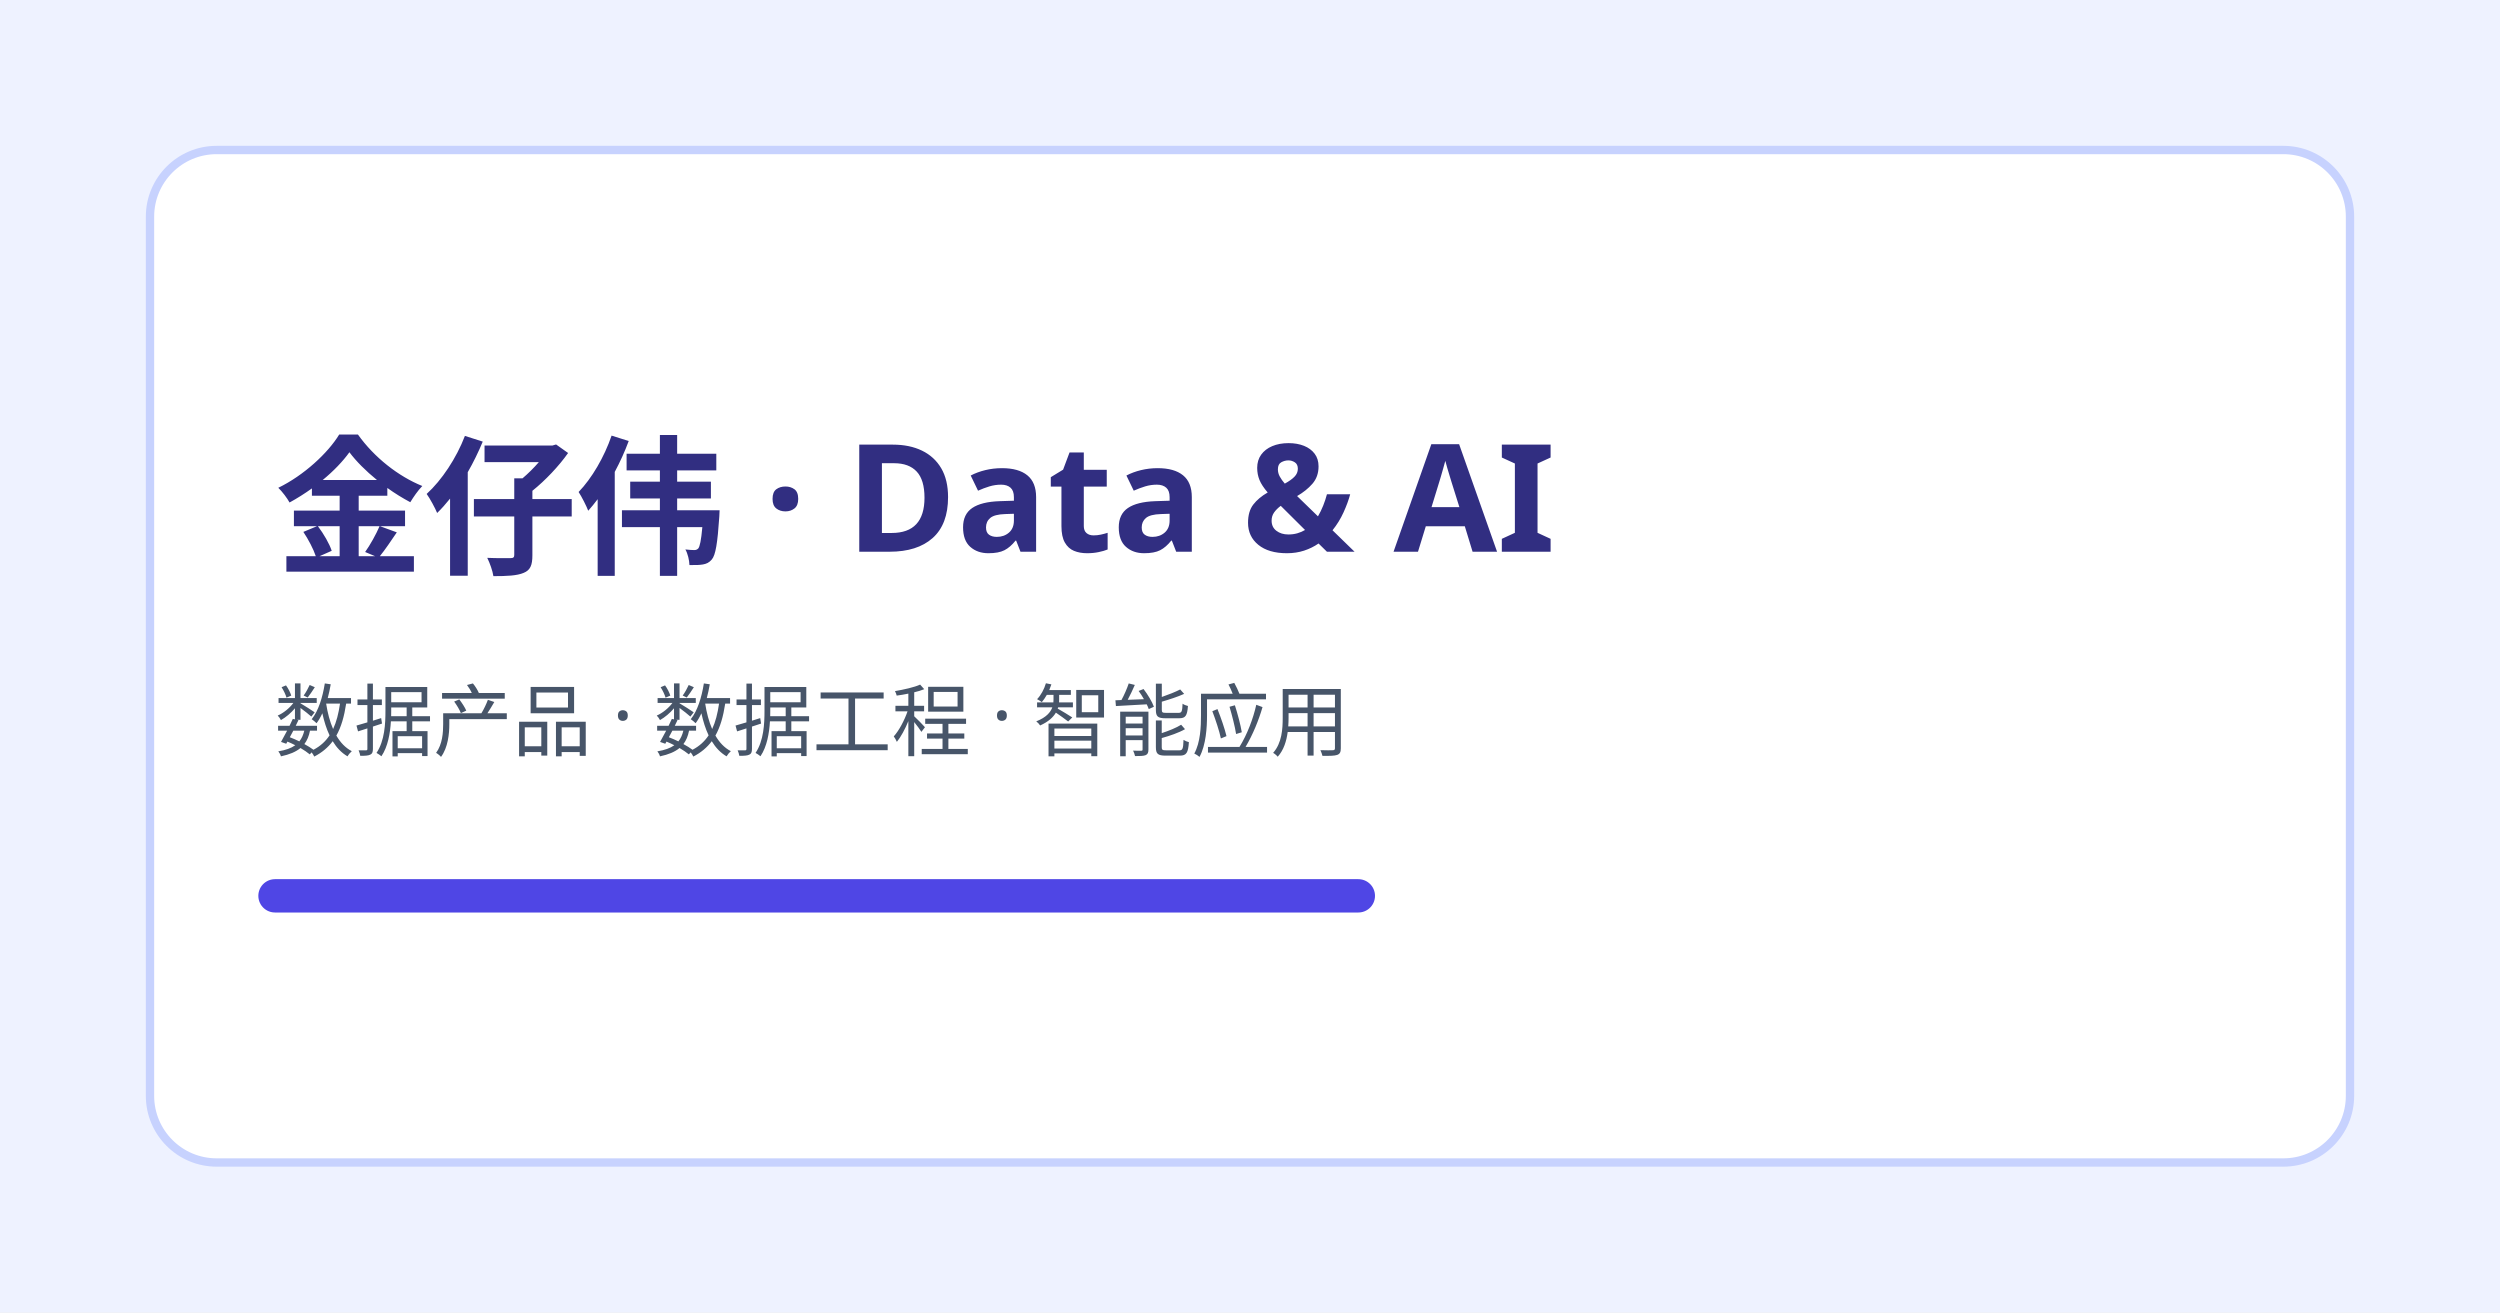
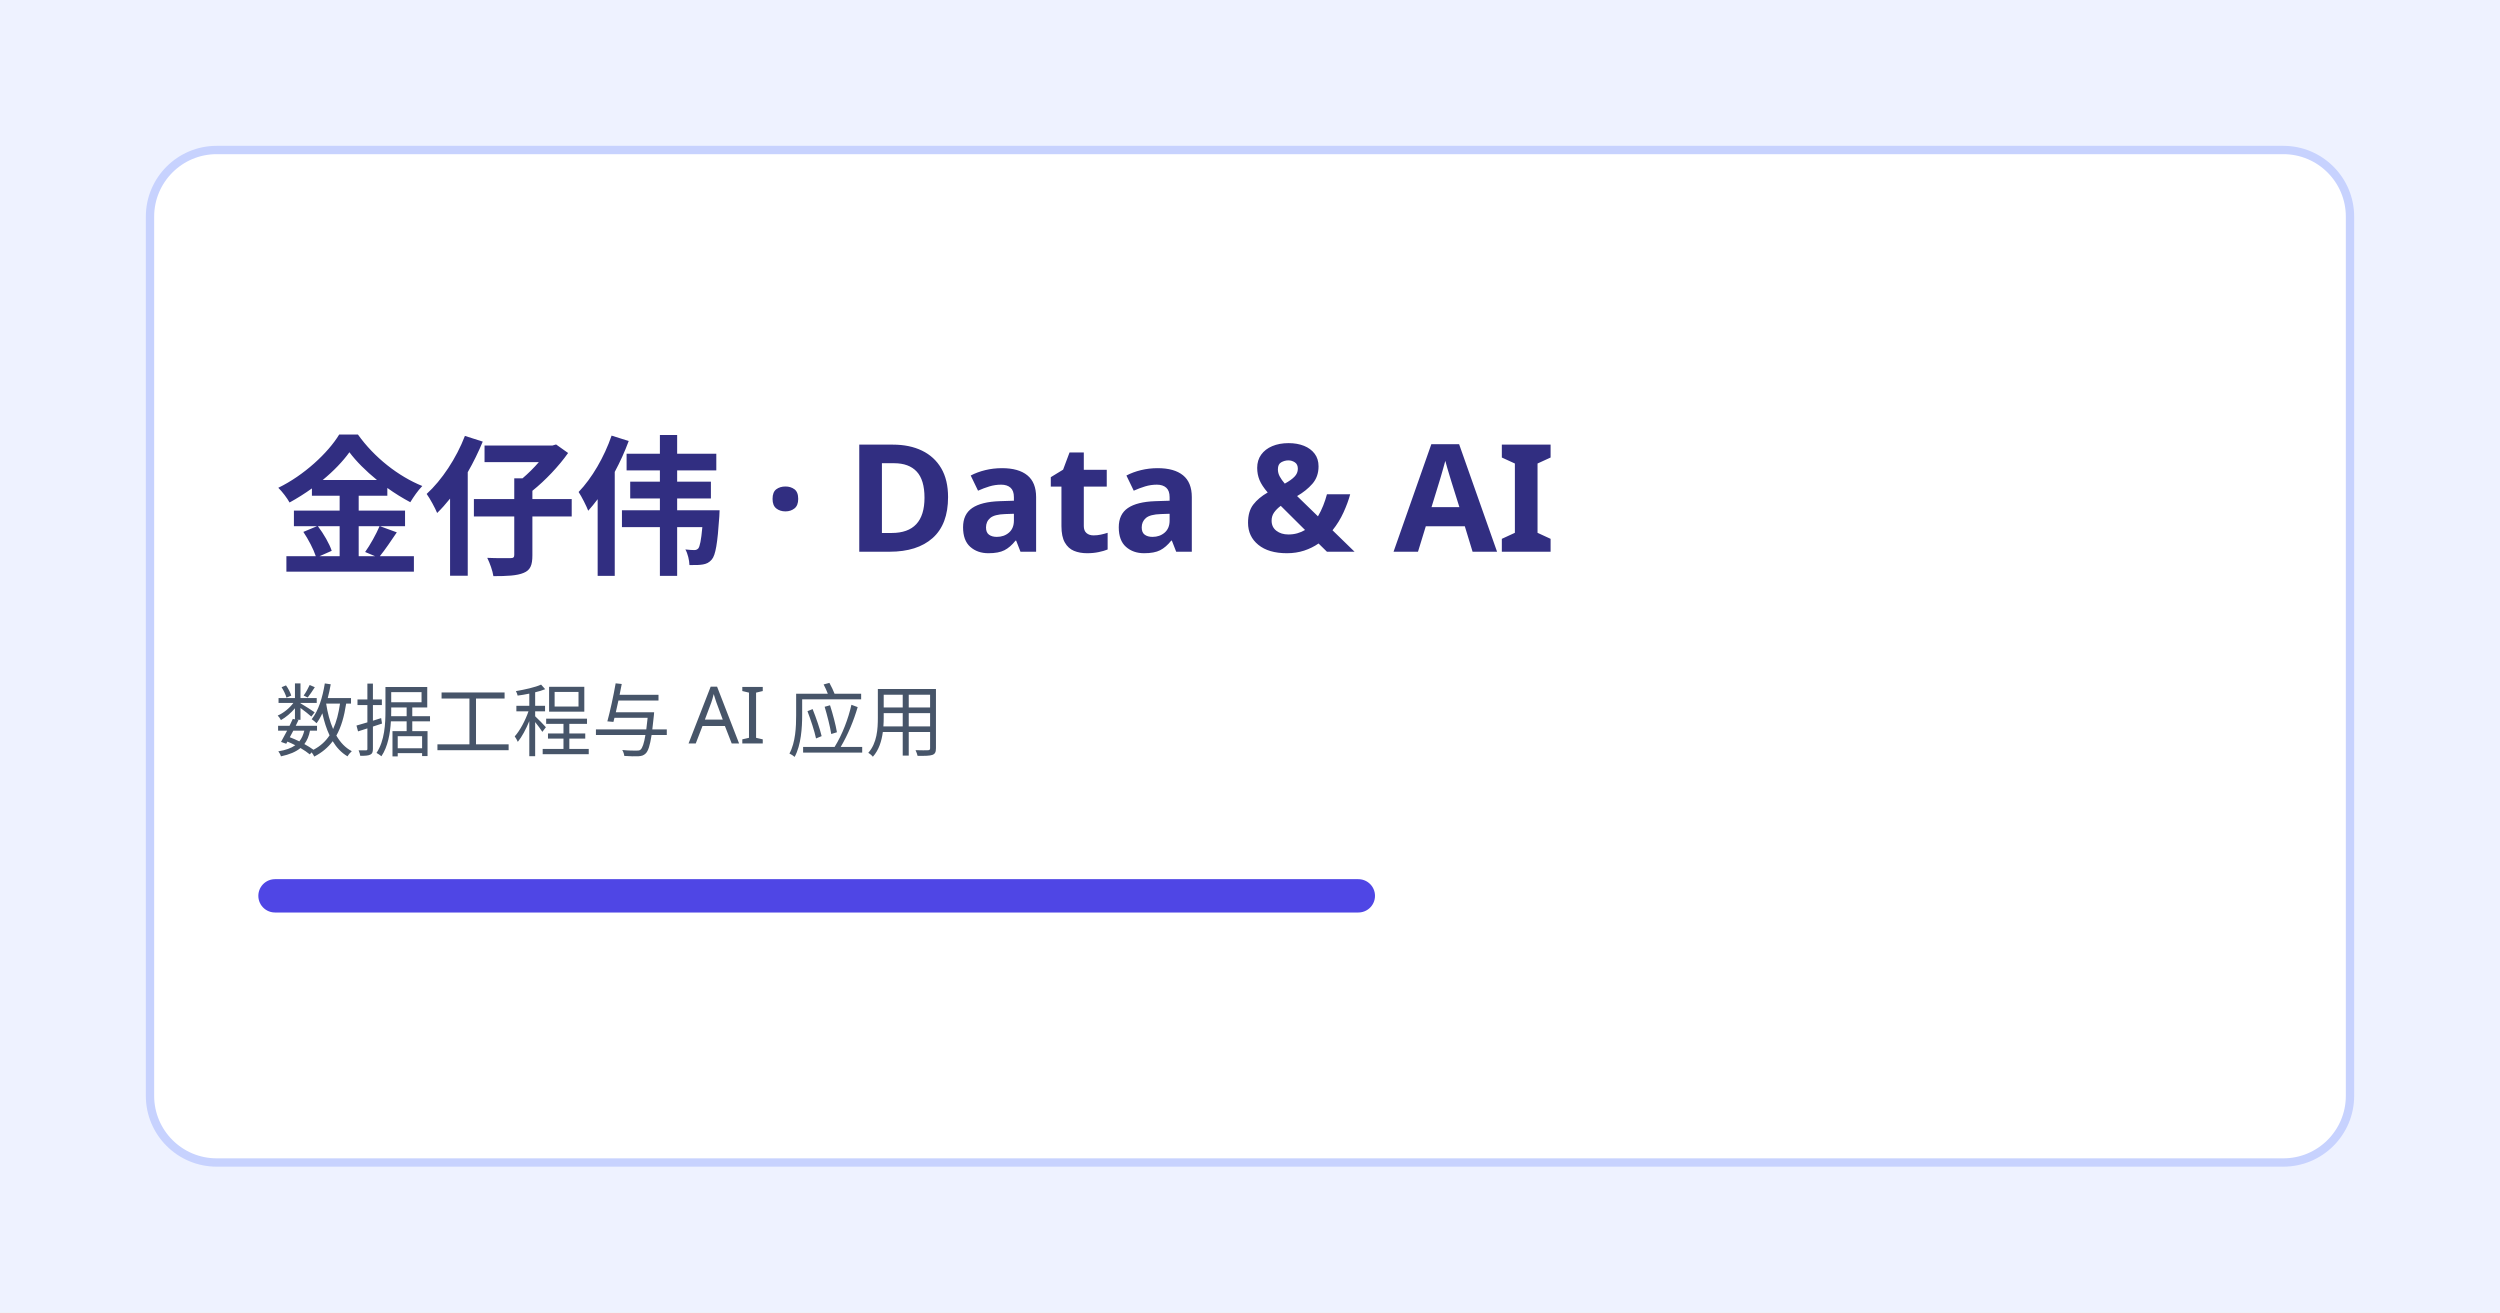
<svg xmlns="http://www.w3.org/2000/svg" width="1200" height="630" viewBox="0 0 1200 630">
  <rect width="1200" height="630" fill="#eef2ff" />
  <rect x="72" y="72" width="1056" height="486" rx="32" fill="#ffffff" stroke="#c7d2fe" stroke-width="4" />
  <text x="132" y="270" fill="#312e81" font-family="system-ui, sans-serif" font-size="72" font-weight="700">金仔伟 · Data &amp; AI</text>
-   <text x="132" y="360" fill="#475569" font-family="system-ui, sans-serif" font-size="38">数据产品 · 数据工程 · 智能应用</text>
+   <text x="132" y="360" fill="#475569" font-family="system-ui, sans-serif" font-size="38">数据工程与 AI 应用</text>
  <path d="M132 430h520" stroke="#4f46e5" stroke-width="16" stroke-linecap="round" />
</svg>
